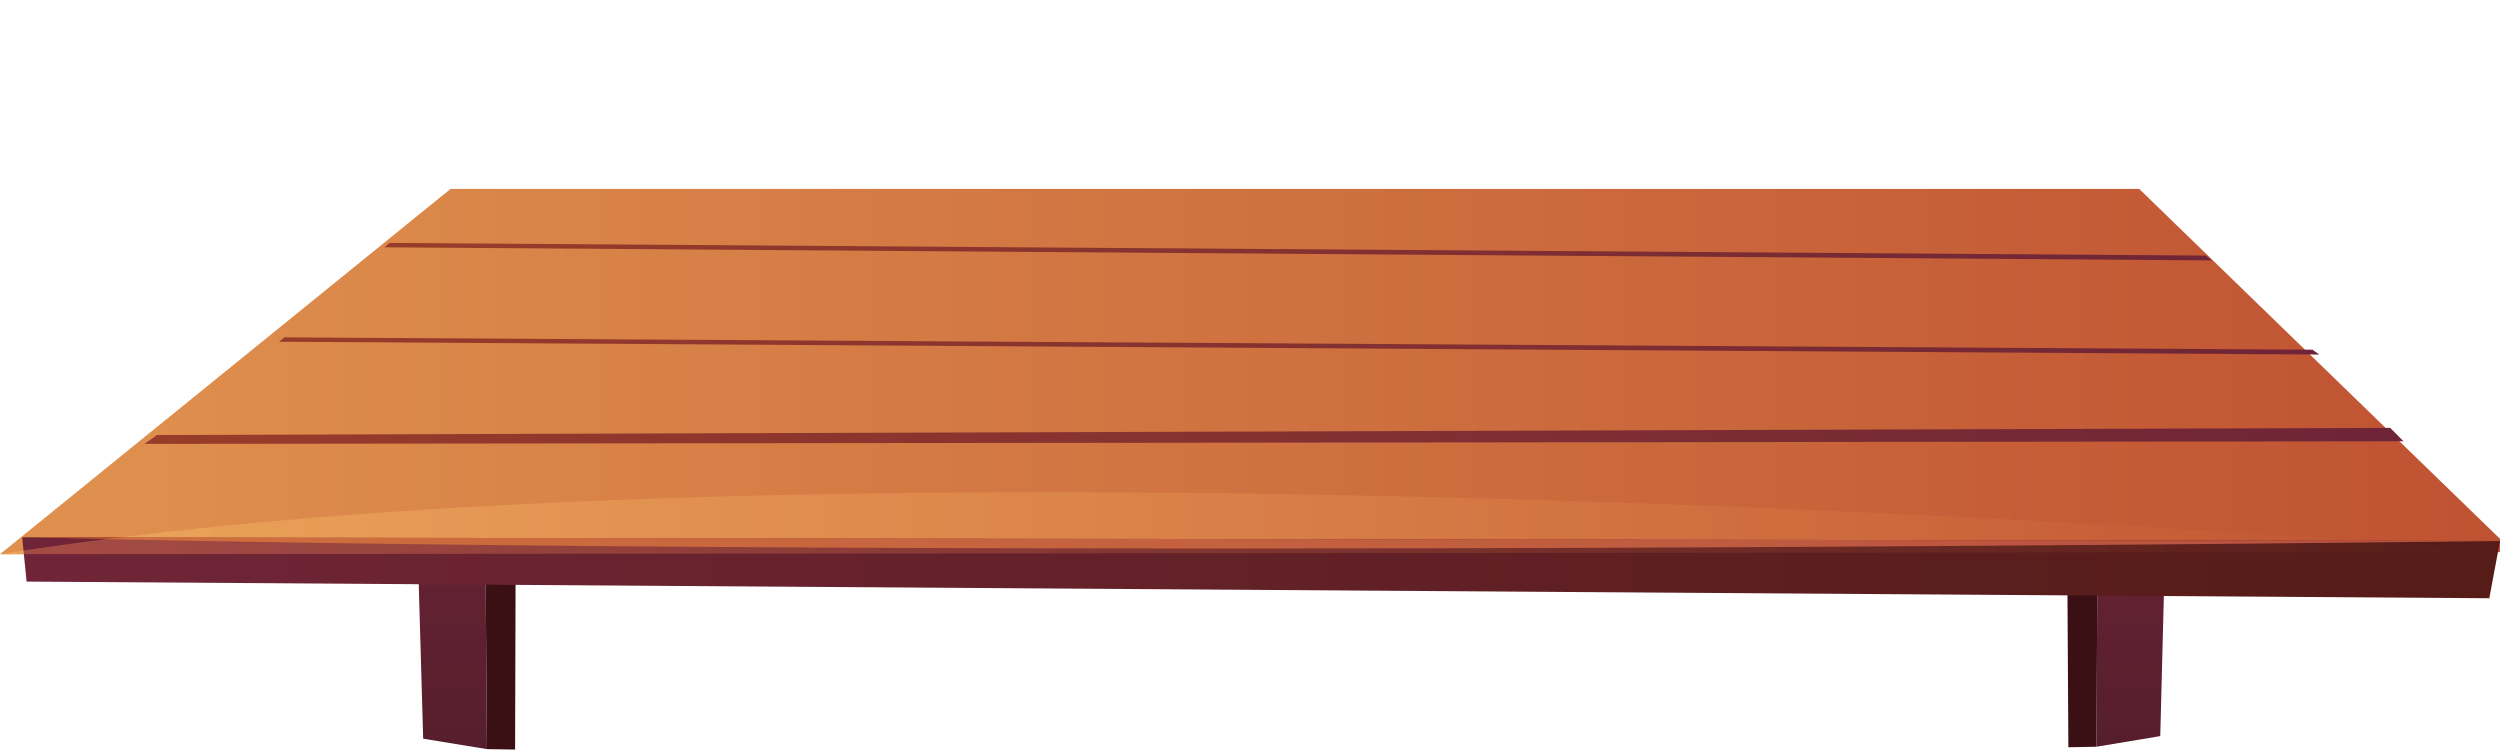
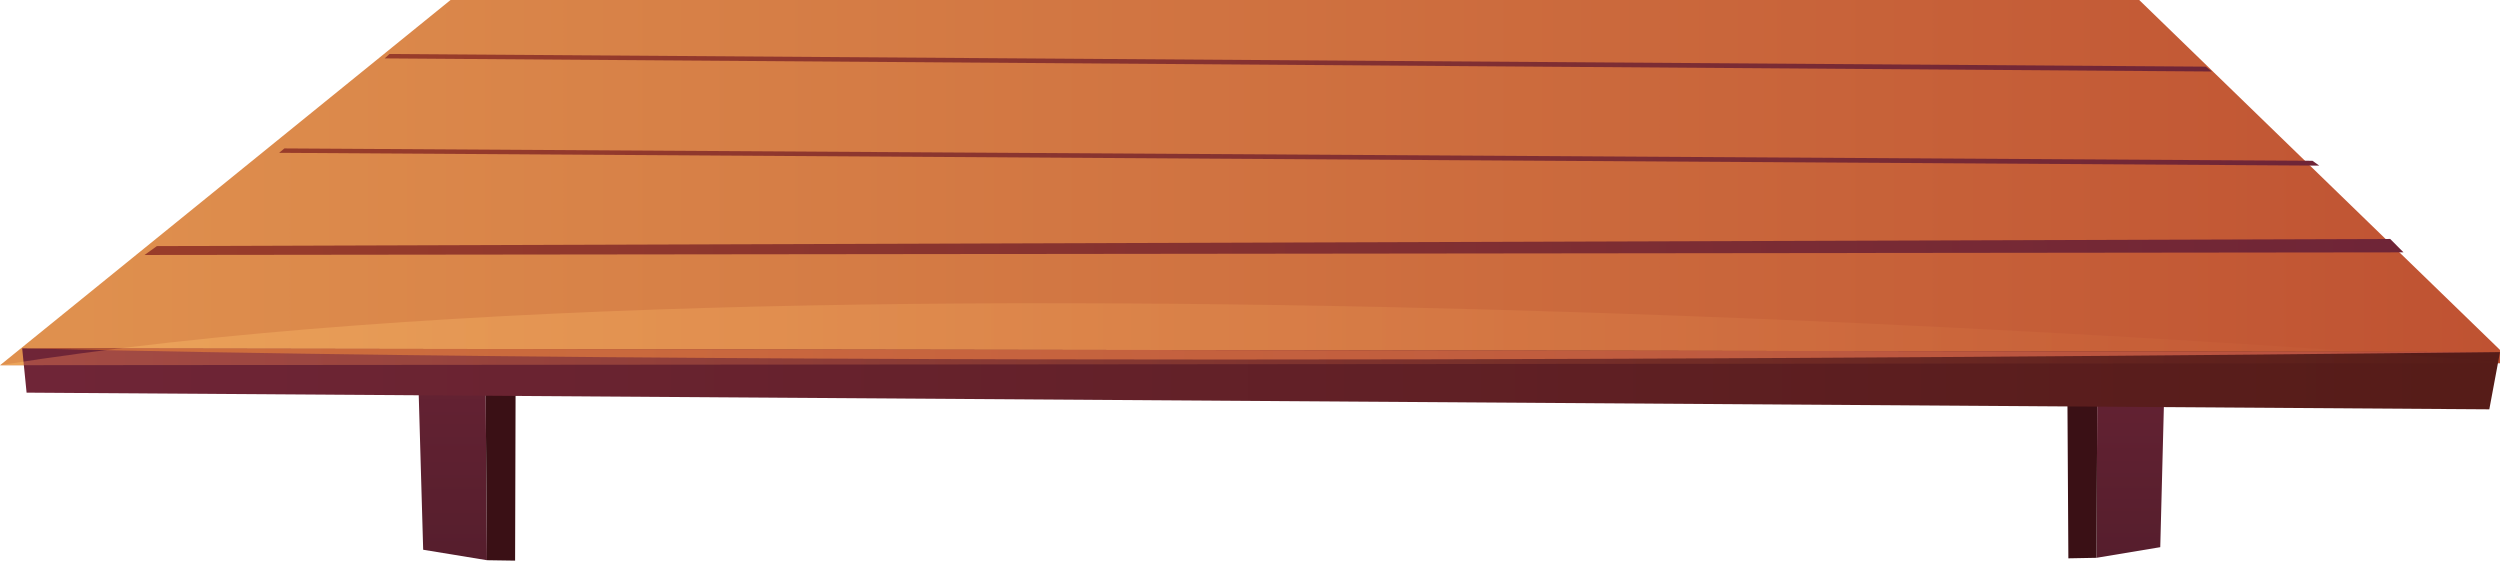
- <svg xmlns="http://www.w3.org/2000/svg" xmlns:xlink="http://www.w3.org/1999/xlink" viewBox="0 0 759.85 227.82">
+ <svg xmlns="http://www.w3.org/2000/svg" xmlns:xlink="http://www.w3.org/1999/xlink" viewBox="0 0 759.85 170.4">
  <defs>
    <style>.cls-1{isolation:isolate;}.cls-10,.cls-11,.cls-12,.cls-2,.cls-3,.cls-4,.cls-5,.cls-6,.cls-7,.cls-8,.cls-9{fill-rule:evenodd;}.cls-2{fill:url(#鍊踑臇蜸馯鳺艜_44);}.cls-3{fill:#3a1015;}.cls-4{fill:url(#鍊踑臇蜸馯鳺艜_44-2);}.cls-5{fill:#f7d2a3;mix-blend-mode:soft-light;}.cls-6{fill:url(#未命名漸層_29);}.cls-7{fill:url(#鍊踑臇蜸馯鳺艜_67);}.cls-8{fill:url(#鍊踑臇蜸馯鳺艜_62);}.cls-9{opacity:0.5;mix-blend-mode:screen;fill:url(#鍊踑臇蜸馯鳺艜_63);}.cls-10{fill:url(#鍊踑臇蜸馯鳺艜_50);}.cls-11{fill:url(#鍊踑臇蜸馯鳺艜_50-2);}.cls-12{fill:url(#鍊踑臇蜸馯鳺艜_50-3);}</style>
-     <linearGradient id="鍊踑臇蜸馯鳺艜_44" x1="-1523.94" y1="226.36" x2="-1523.94" y2="127.51" gradientTransform="matrix(-1, 0, 0, 1, -876.07, 1.88)" gradientUnits="userSpaceOnUse">
+     <linearGradient id="鍊踑臇蜸馯鳺艜_44" x1="-1523.94" y1="168.94" x2="-1523.94" y2="70.08" gradientTransform="matrix(-1, 0, 0, 1, -875.98, 1.88)" gradientUnits="userSpaceOnUse">
      <stop offset="0.02" stop-color="#561e2d" />
      <stop offset="0.99" stop-color="#6f2537" />
    </linearGradient>
-     <linearGradient id="鍊踑臇蜸馯鳺艜_44-2" x1="1283.43" y1="226.36" x2="1283.43" y2="127.51" gradientTransform="matrix(1, 0, 0, 1, -1146.76, 2.28)" xlink:href="#鍊踑臇蜸馯鳺艜_44" />
-     <linearGradient id="未命名漸層_29" x1="8.32" y1="112.71" x2="768.76" y2="112.71" gradientTransform="matrix(1, 0, 0, 1, -1.08, 0.57)" gradientUnits="userSpaceOnUse">
+     <linearGradient id="鍊踑臇蜸馯鳺艜_44-2" x1="1283.43" y1="168.94" x2="1283.43" y2="70.08" gradientTransform="matrix(1, 0, 0, 1, -1146.67, 2.28)" xlink:href="#鍊踑臇蜸馯鳺艜_44" />
+     <linearGradient id="未命名漸層_29" x1="8.32" y1="55.28" x2="768.76" y2="55.28" gradientTransform="matrix(1, 0, 0, 1, -0.99, 0.57)" gradientUnits="userSpaceOnUse">
      <stop offset="0.02" stop-color="#df904e" />
      <stop offset="0.99" stop-color="#bf5232" />
    </linearGradient>
-     <linearGradient id="鍊踑臇蜸馯鳺艜_67" x1="7.57" y1="172.56" x2="760.68" y2="172.56" gradientTransform="matrix(1, 0, 0, 1, -1.08, 0.57)" gradientUnits="userSpaceOnUse">
+     <linearGradient id="鍊踑臇蜸馯鳺艜_67" x1="7.57" y1="115.14" x2="760.68" y2="115.14" gradientTransform="matrix(1, 0, 0, 1, -0.99, 0.57)" gradientUnits="userSpaceOnUse">
      <stop offset="0.01" stop-color="#6f2537" />
      <stop offset="0.98" stop-color="#561c18" />
    </linearGradient>
-     <linearGradient id="鍊踑臇蜸馯鳺艜_62" x1="7.57" y1="164.73" x2="760.68" y2="164.73" gradientTransform="matrix(1, 0, 0, 1, -1.08, 0.57)" gradientUnits="userSpaceOnUse">
+     <linearGradient id="鍊踑臇蜸馯鳺艜_62" x1="7.57" y1="107.31" x2="760.68" y2="107.31" gradientTransform="matrix(1, 0, 0, 1, -0.99, 0.57)" gradientUnits="userSpaceOnUse">
      <stop offset="0.02" stop-color="#b5522f" />
      <stop offset="0.99" stop-color="#b75040" />
    </linearGradient>
-     <linearGradient id="鍊踑臇蜸馯鳺艜_63" x1="0.83" y1="158.93" x2="764.82" y2="158.93" gradientTransform="matrix(1, 0, 0, 1, -1.08, 0.57)" gradientUnits="userSpaceOnUse">
+     <linearGradient id="鍊踑臇蜸馯鳺艜_63" x1="0.83" y1="101.51" x2="764.82" y2="101.51" gradientTransform="matrix(1, 0, 0, 1, -0.99, 0.57)" gradientUnits="userSpaceOnUse">
      <stop offset="0" stop-color="#be5a23" />
      <stop offset="1" />
    </linearGradient>
-     <linearGradient id="鍊踑臇蜸馯鳺艜_50" x1="44.81" y1="132.6" x2="731.4" y2="132.6" gradientTransform="matrix(1, 0, 0, 1, -1.08, 0.57)" gradientUnits="userSpaceOnUse">
+     <linearGradient id="鍊踑臇蜸馯鳺艜_50" x1="44.81" y1="75.17" x2="731.4" y2="75.17" gradientTransform="matrix(1, 0, 0, 1, -0.99, 0.57)" gradientUnits="userSpaceOnUse">
      <stop offset="0.02" stop-color="#983c2a" />
      <stop offset="0.99" stop-color="#6f2537" />
    </linearGradient>
-     <linearGradient id="鍊踑臇蜸馯鳺艜_50-2" x1="85.74" y1="105.16" x2="705.84" y2="105.16" xlink:href="#鍊踑臇蜸馯鳺艜_50" />
-     <linearGradient id="鍊踑臇蜸馯鳺艜_50-3" x1="117.98" y1="76.51" x2="738.08" y2="76.51" gradientTransform="matrix(0.9, 0, 0, 1, 11.15, 0.55)" xlink:href="#鍊踑臇蜸馯鳺艜_50" />
+     <linearGradient id="鍊踑臇蜸馯鳺艜_50-2" x1="85.74" y1="47.74" x2="705.84" y2="47.74" xlink:href="#鍊踑臇蜸馯鳺艜_50" />
+     <linearGradient id="鍊踑臇蜸馯鳺艜_50-3" x1="117.98" y1="19.09" x2="738.08" y2="19.09" gradientTransform="matrix(0.9, 0, 0, 1, 11.24, 0.55)" xlink:href="#鍊踑臇蜸馯鳺艜_50" />
  </defs>
  <g class="cls-1">
    <g id="Layer_1" data-name="Layer 1">
-       <polygon class="cls-2" points="659.06 127.61 656.59 223.73 637.21 226.96 637.68 128.55 659.06 127.61" />
-       <polygon class="cls-3" points="637.68 128.59 628.08 129.06 628.66 227.12 637.21 226.96 637.68 128.59" />
-       <polygon class="cls-4" points="125.86 128.4 128.62 224.52 148.01 227.69 147.24 129.28 125.86 128.4" />
-       <polygon class="cls-3" points="147.24 129.32 156.84 129.76 156.56 227.82 148.01 227.69 147.24 129.32" />
-       <polygon class="cls-5" points="16.18 171.11 35.93 167.42 108.78 167.68 96.93 172.23 16.18 171.11" />
-       <polygon class="cls-5" points="112.68 167.68 372.51 167.42 349.43 174.8 101.55 172.46 112.68 167.68" />
-       <polygon class="cls-6" points="0 168.44 136.94 57.42 650.19 57.42 764 167.8 0 168.44" />
-       <polygon class="cls-7" points="6.74 163.3 8.08 176.77 756.6 181.83 759.85 164.44 6.74 163.3" />
-       <path class="cls-8" d="M759.85,164.44S295.43,170.26,6.74,163.3Z" />
-       <path class="cls-9" d="M0,168.44l764-.64S262.58,126.44,0,168.44Z" />
-       <polygon class="cls-10" points="43.93 134.92 730.52 134.12 726.48 130.05 47.68 132.22 43.93 134.92" />
-       <polygon class="cls-11" points="86.44 102.53 702.86 106.29 704.92 107.76 84.82 103.87 86.44 102.53" />
-       <polygon class="cls-12" points="118.38 73.83 670.43 77.68 672.28 79.15 116.92 75.17 118.38 73.83" />
+       <polygon class="cls-2" points="659.06 70.19 656.59 166.31 637.21 169.54 637.68 71.13 659.06 70.19" />
+       <polygon class="cls-3" points="637.68 71.17 628.08 71.64 628.66 169.7 637.21 169.54 637.68 71.17" />
+       <polygon class="cls-4" points="125.86 70.98 128.62 167.09 148.01 170.27 147.24 71.86 125.86 70.98" />
+       <polygon class="cls-3" points="147.24 71.9 156.84 72.34 156.56 170.4 148.01 170.27 147.24 71.9" />
+       <polygon class="cls-5" points="16.18 113.69 35.93 110 108.78 110.26 96.93 114.81 16.18 113.69" />
+       <polygon class="cls-5" points="112.68 110.26 372.51 110 349.43 117.38 101.55 115.04 112.68 110.26" />
+       <polygon class="cls-6" points="0 111.02 136.94 0 650.19 0 764 110.38 0 111.02" />
+       <polygon class="cls-7" points="6.74 105.88 8.08 119.34 756.6 124.41 759.85 107.02 6.74 105.88" />
+       <path class="cls-8" d="M759.85,107s-464.42,5.82-753.11-1.14Z" />
+       <path class="cls-9" d="M0,111l764-.64S262.58,69,0,111Z" />
+       <polygon class="cls-10" points="43.93 77.5 730.52 76.7 726.48 72.63 47.68 74.8 43.93 77.5" />
+       <polygon class="cls-11" points="86.44 45.11 702.86 48.87 704.92 50.34 84.82 46.45 86.44 45.11" />
+       <polygon class="cls-12" points="118.38 16.41 670.43 20.26 672.28 21.73 116.92 17.75 118.38 16.41" />
    </g>
  </g>
</svg>
